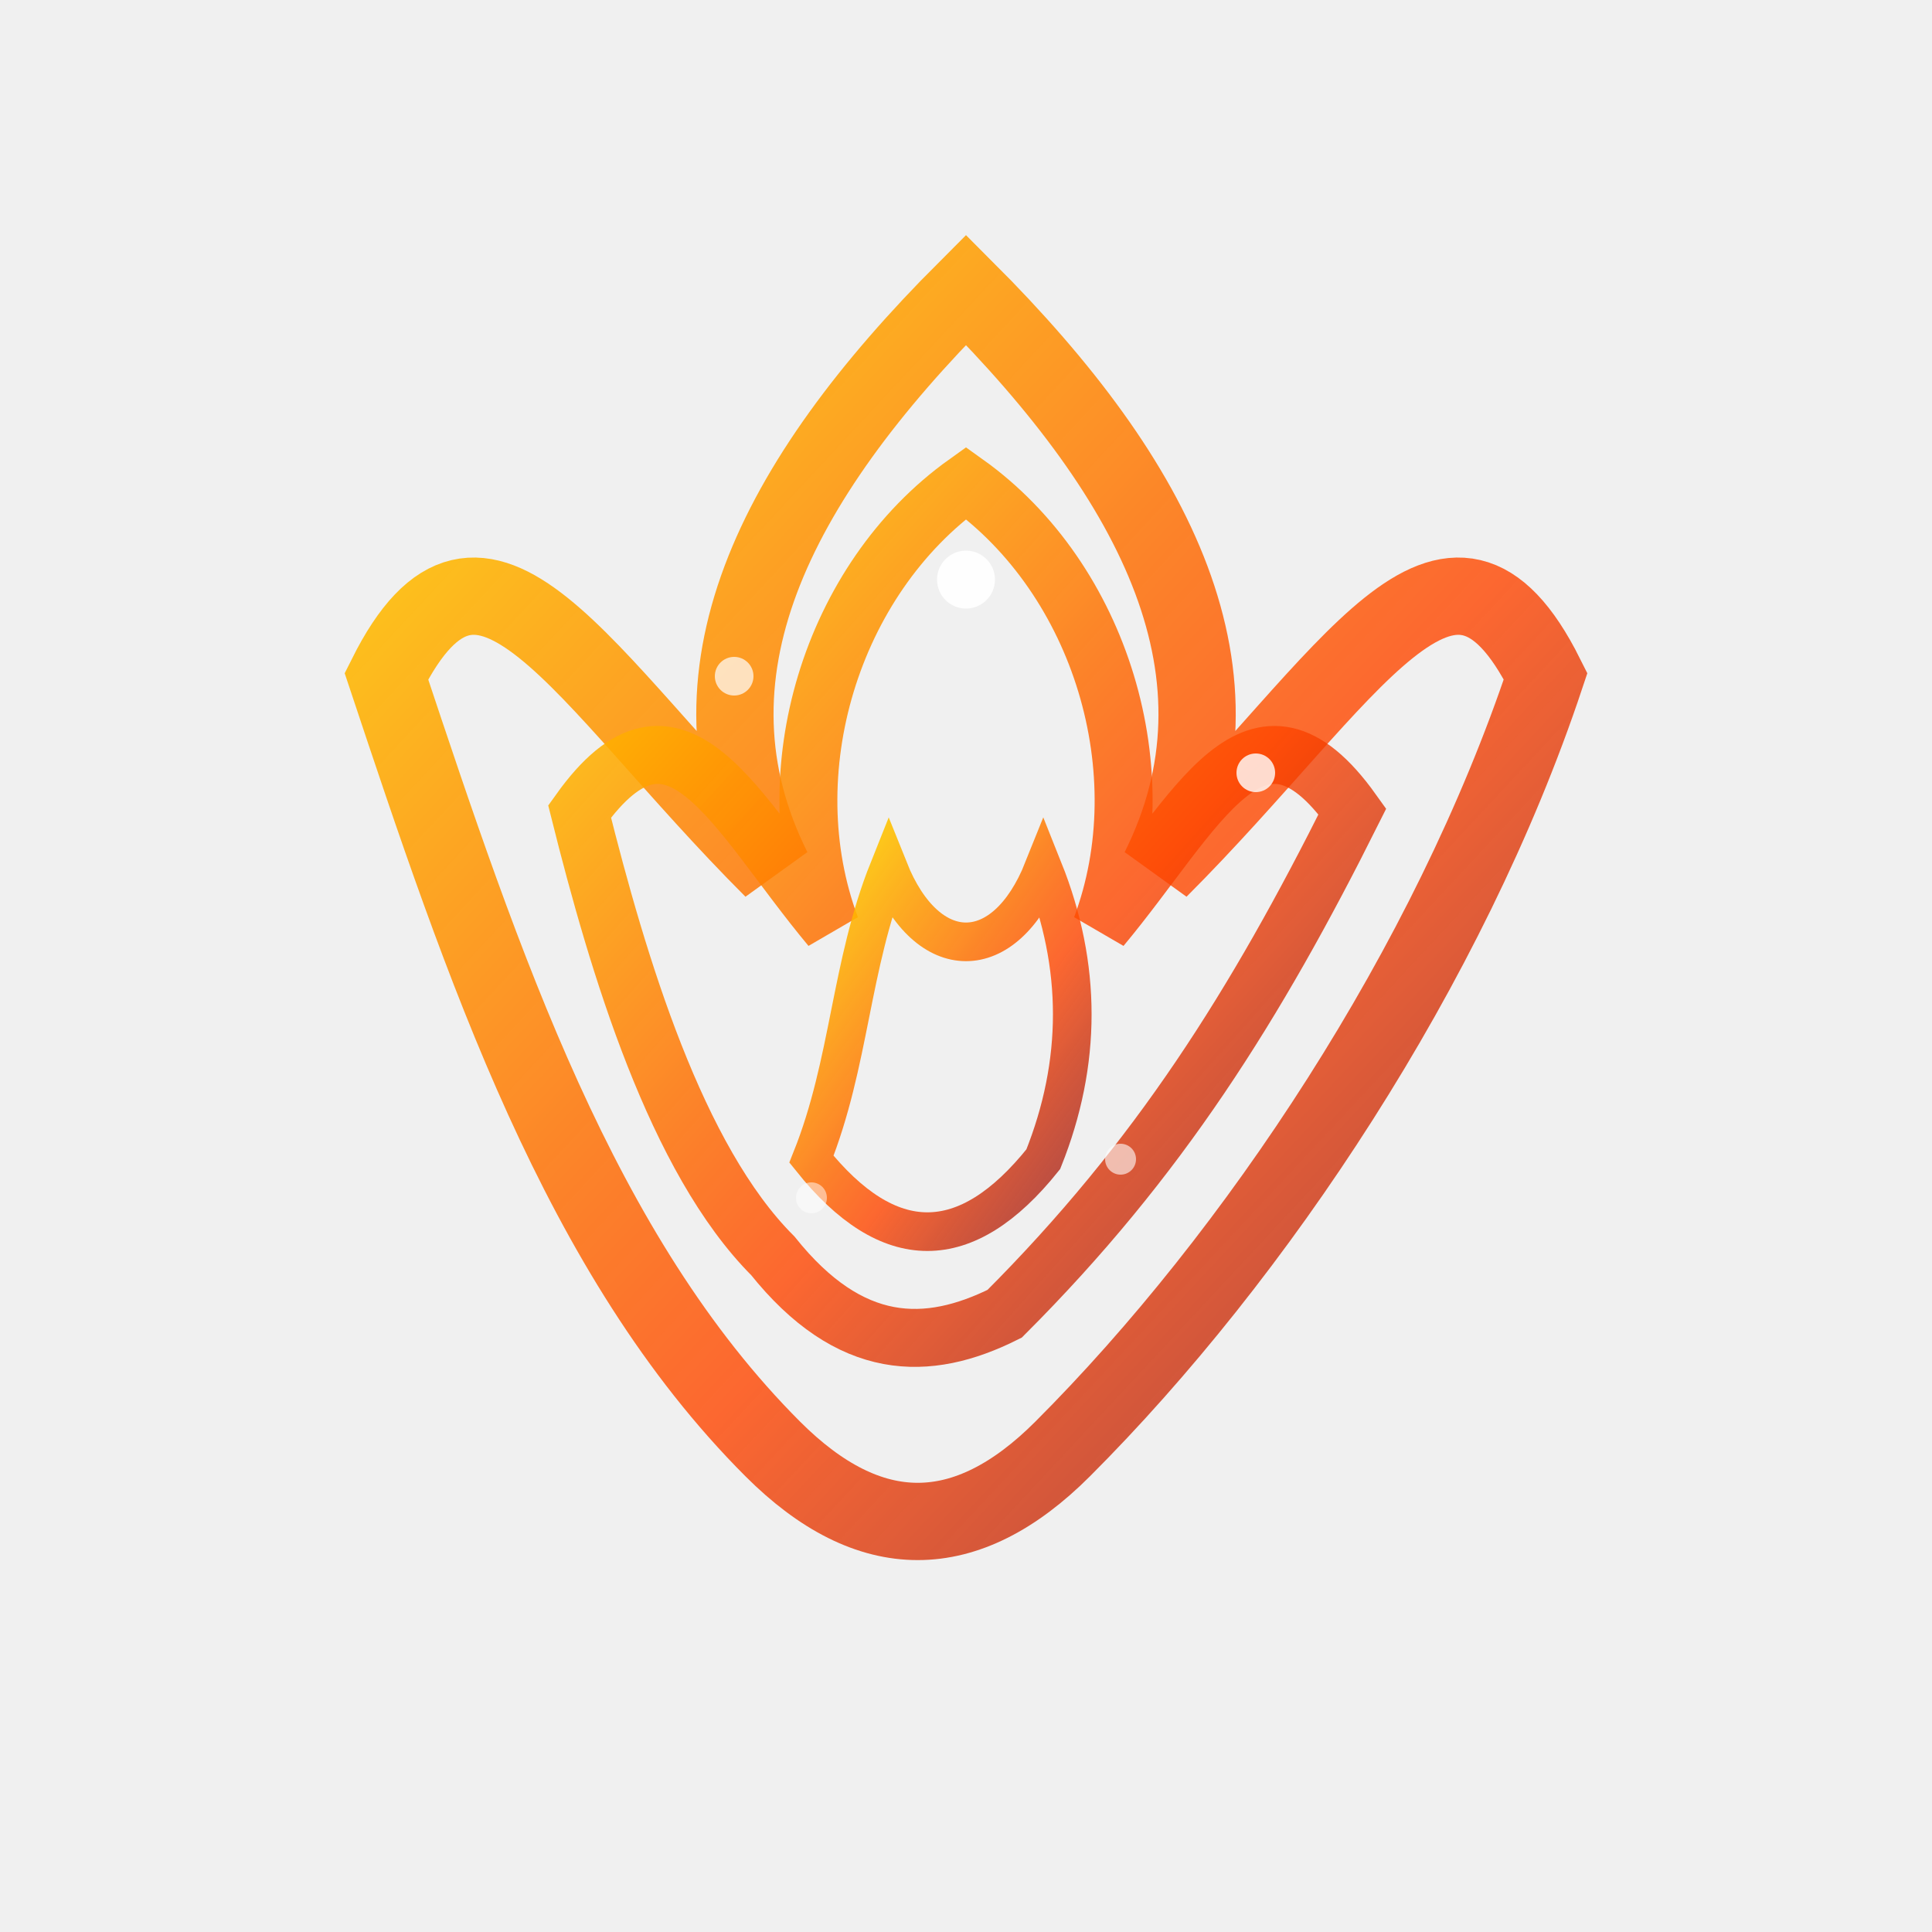
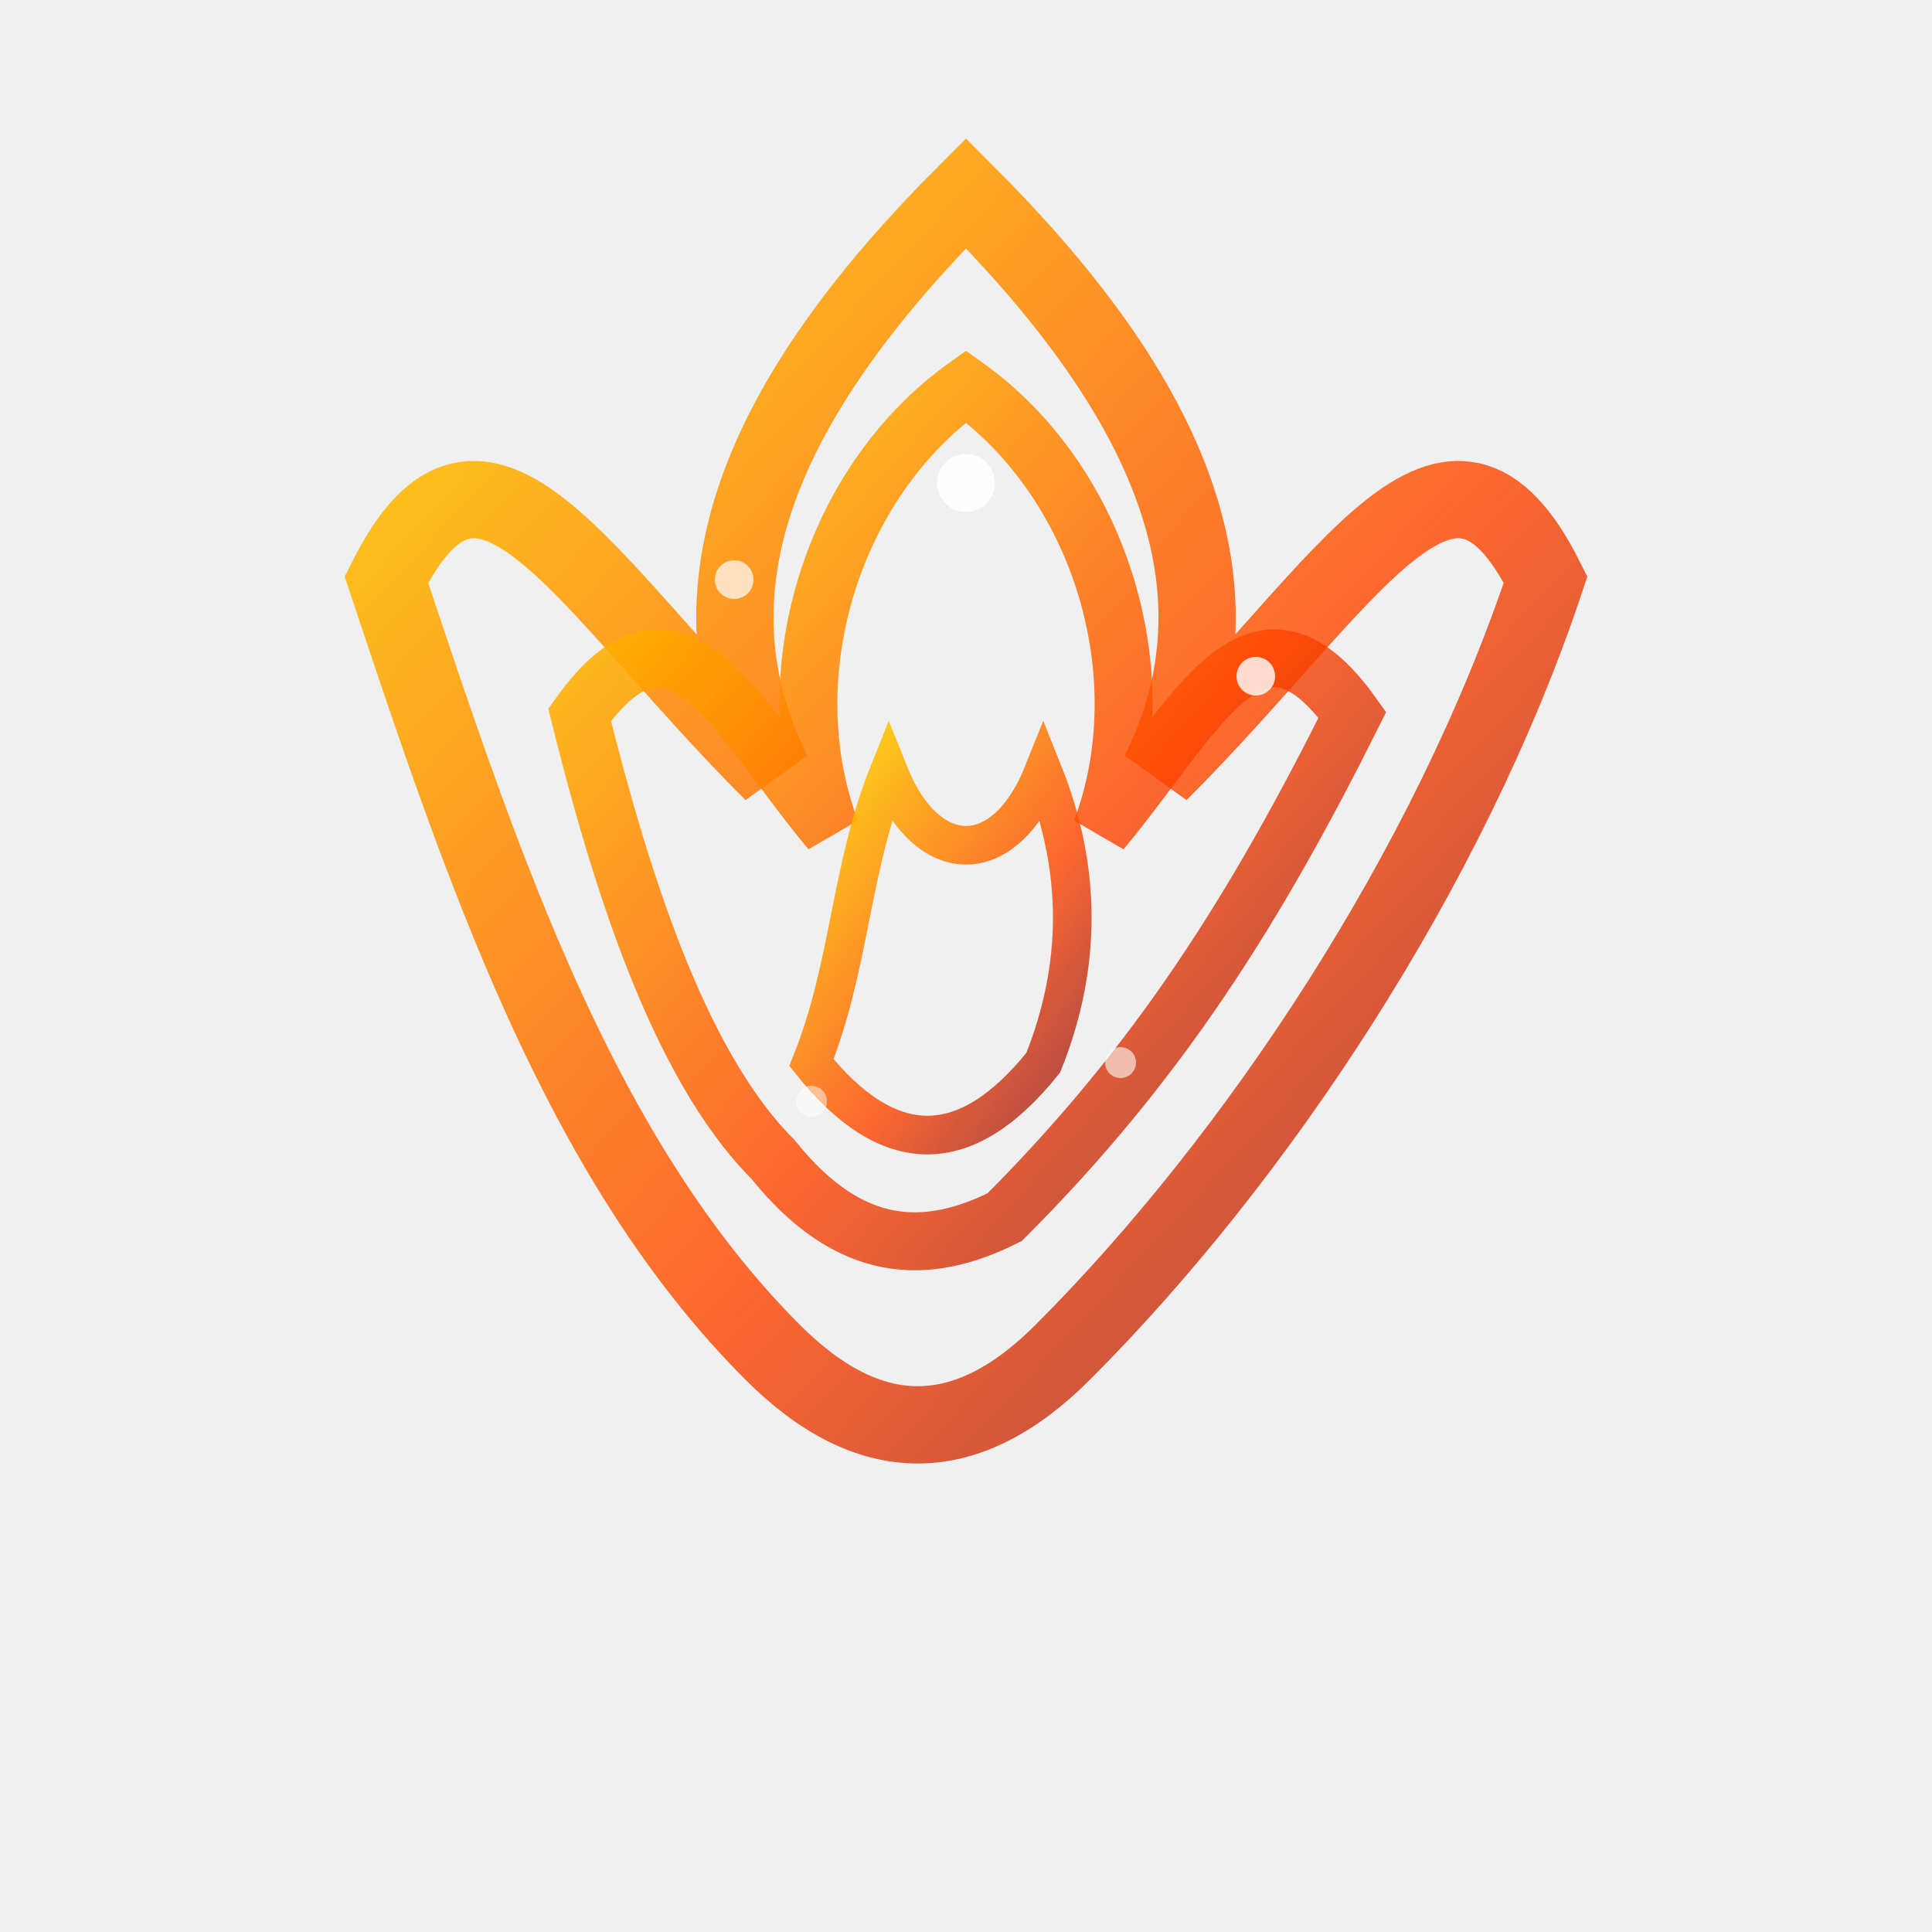
<svg xmlns="http://www.w3.org/2000/svg" width="100" height="100" viewBox="0 0 100 100">
  <defs>
    <linearGradient id="fireGradient" x1="0%" y1="0%" x2="100%" y2="100%">
      <stop offset="0%" stop-color="#FFD700" stop-opacity="0.9" />
      <stop offset="60%" stop-color="#FF4500" stop-opacity="0.8" />
      <stop offset="100%" stop-color="#8B0000" stop-opacity="0.7" />
    </linearGradient>
  </defs>
-   <g transform="translate(50, 50)">
+   <g transform="translate(50, 45)">
    <path d="M0,-35 C10,-25 15,-15 10,-5 C20,-15 25,-25 30,-15 C25,0 15,15 5,25 C0,30 -5,30 -10,25 C-20,15 -25,0 -30,-15 C-25,-25 -20,-15 -10,-5 C-15,-15 -10,-25 0,-35 Z" fill="none" stroke="url(#fireGradient)" stroke-width="4" stroke-linecap="round" />
    <path d="M0,-25 C7,-20 10,-10 7,-2 C12,-8 15,-15 20,-8 C15,2 10,10 2,18 C-2,20 -6,20 -10,15 C-15,10 -18,0 -20,-8 C-15,-15 -12,-8 -7,-2 C-10,-10 -7,-20 0,-25 Z" fill="none" stroke="url(#fireGradient)" stroke-width="3" stroke-linecap="round" />
    <path d="M-8,10 C-4,15 0,15 4,10 C6,5 6,0 4,-5 C2,0 -2,0 -4,-5 C-6,0 -6,5 -8,10 Z" fill="none" stroke="url(#fireGradient)" stroke-width="2" stroke-linecap="round" />
    <circle cx="0" cy="-20" r="1.5" fill="#FFFFFF" opacity="0.9" />
    <circle cx="15" cy="-10" r="1" fill="#FFFFFF" opacity="0.8" />
    <circle cx="-12" cy="-15" r="1" fill="#FFFFFF" opacity="0.7" />
    <circle cx="8" cy="10" r="0.8" fill="#FFFFFF" opacity="0.6" />
    <circle cx="-8" cy="12" r="0.8" fill="#FFFFFF" opacity="0.5" />
    <animateTransform attributeName="transform" type="rotate" from="0 0 0" to="360 0 0" dur="15s" repeatCount="indefinite" />
  </g>
</svg>
